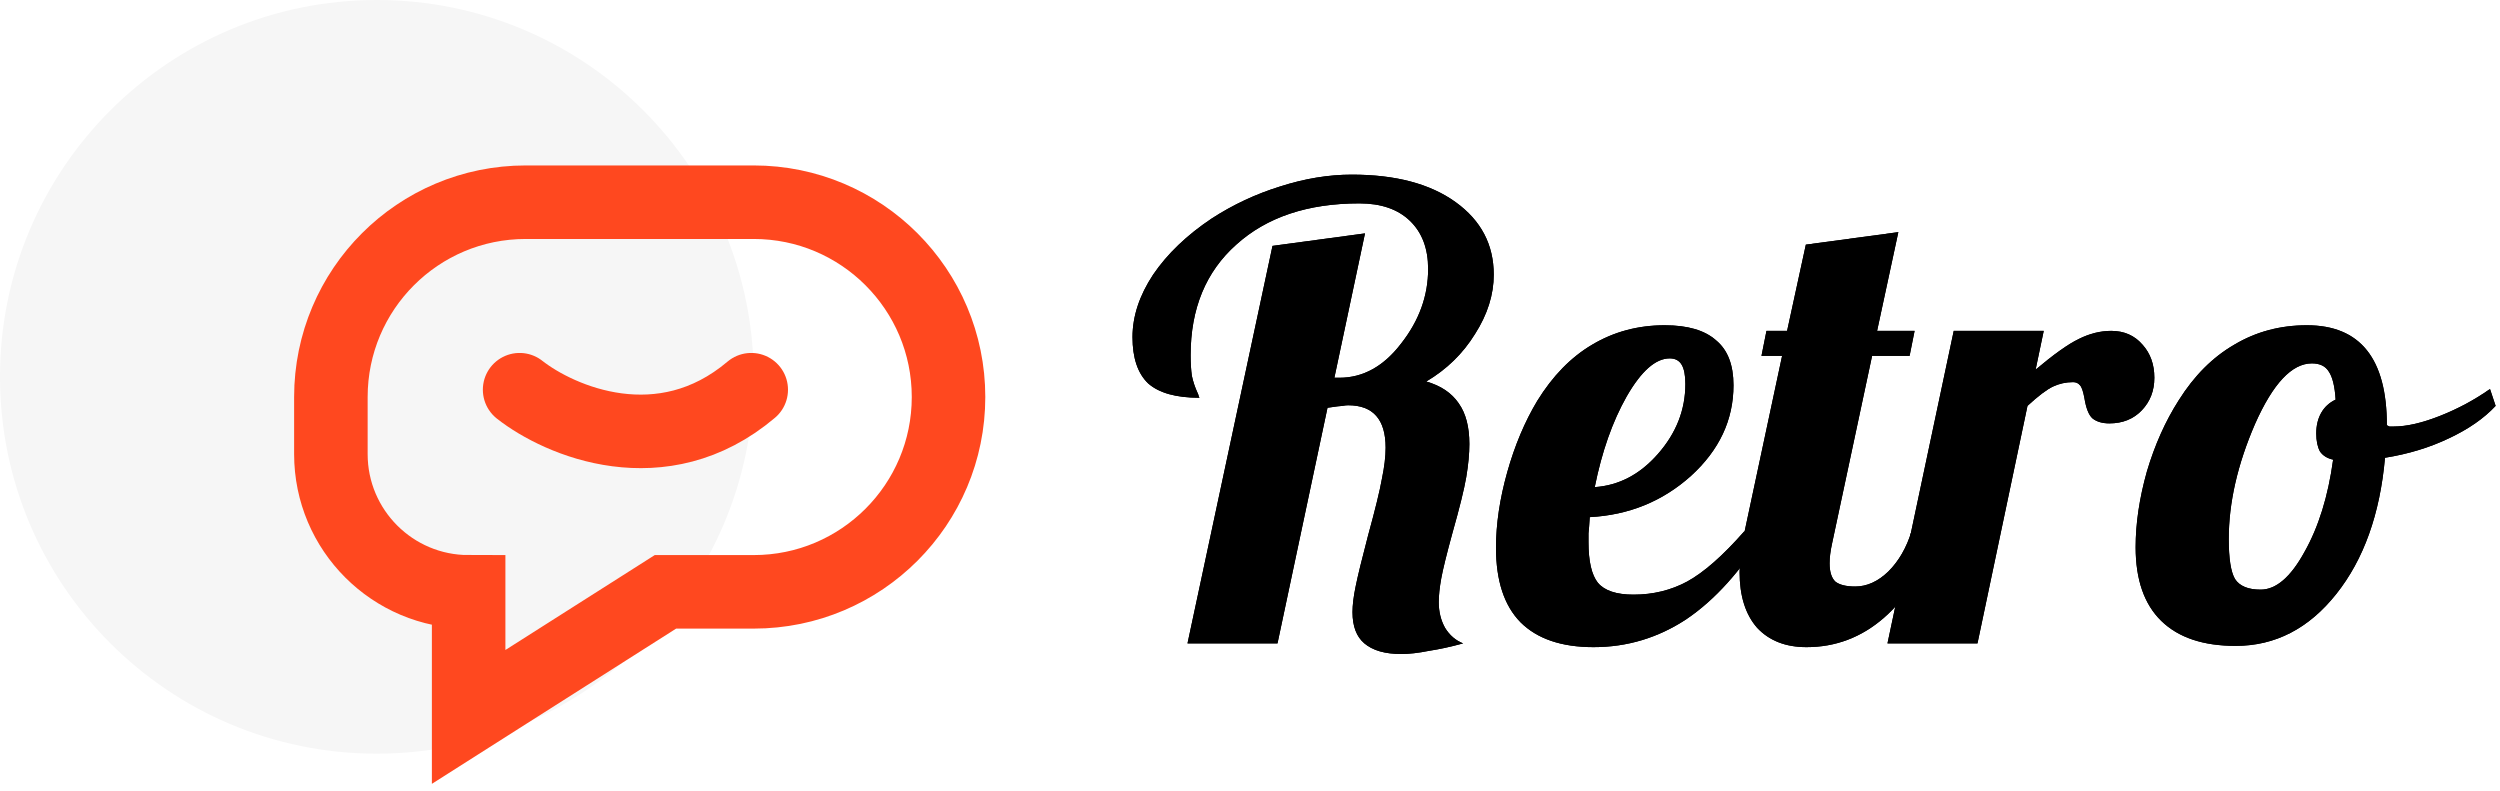
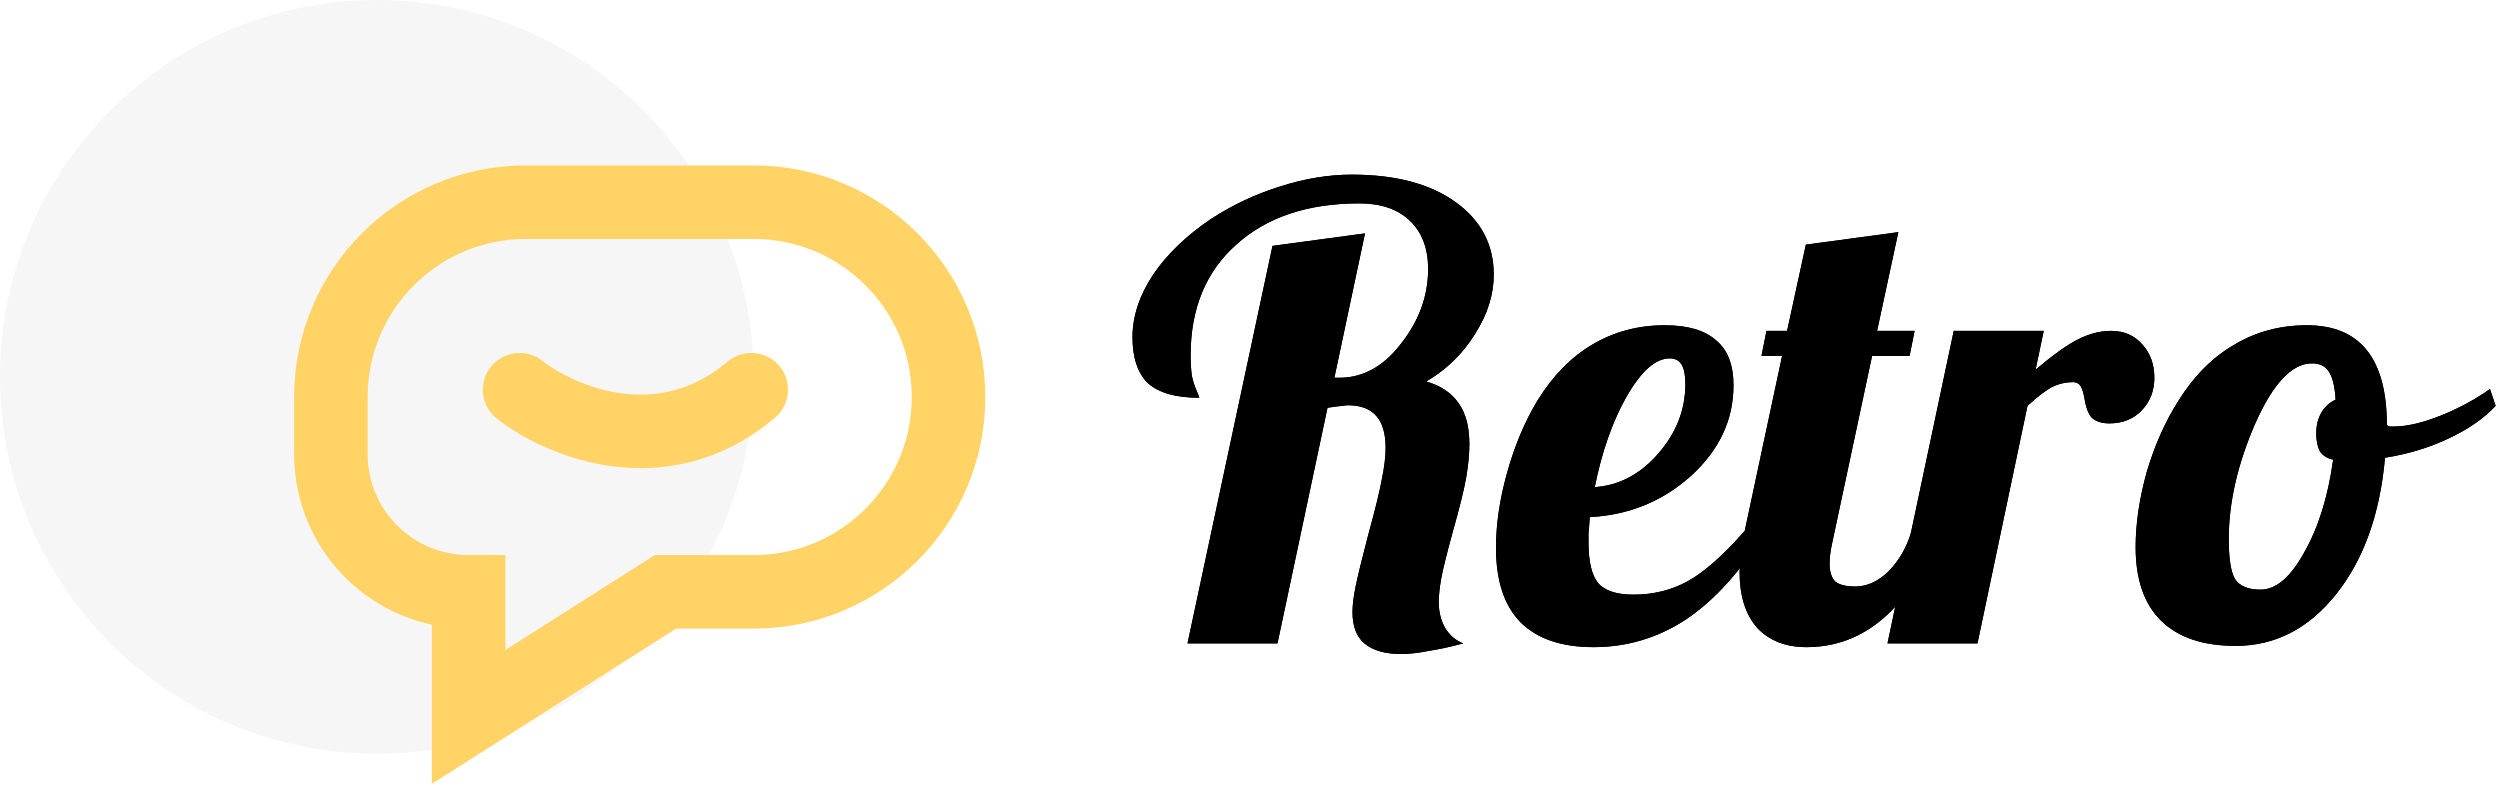
<svg xmlns="http://www.w3.org/2000/svg" width="136" height="43" viewBox="0 0 136 43" fill="none">
  <circle cx="20.5" cy="20.5" r="20.5" fill="#F6F6F6" />
-   <path d="M28.267 21.2C30.444 22.911 36.013 25.307 40.867 21.2" stroke="#FF481F" stroke-width="4" stroke-linecap="round" />
-   <path d="M41.002 11H28.598C22.745 11 18 15.745 18 21.598V24.703C18 28.841 21.355 32.196 25.494 32.196V39L36.2 32.196H41.002C46.855 32.196 51.6 27.451 51.6 21.598C51.6 15.745 46.855 11 41.002 11Z" stroke="#FF481F" stroke-width="4" />
+   <path d="M28.267 21.2C30.444 22.911 36.013 25.307 40.867 21.2" stroke="#ffd365" stroke-width="4" stroke-linecap="round" />
+   <path d="M41.002 11H28.598C22.745 11 18 15.745 18 21.598V24.703C18 28.841 21.355 32.196 25.494 32.196V39L36.2 32.196H41.002C46.855 32.196 51.6 27.451 51.6 21.598C51.6 15.745 46.855 11 41.002 11Z" stroke="#ffd365" stroke-width="4" />
  <path d="M69.496 35H64.6L69.224 13.376L74.256 12.696L72.59 20.55H72.862C74.154 20.55 75.276 19.927 76.228 18.68C77.203 17.433 77.69 16.085 77.69 14.634C77.69 13.523 77.362 12.651 76.704 12.016C76.047 11.381 75.129 11.064 73.95 11.064C71.14 11.064 68.907 11.812 67.252 13.308C65.598 14.781 64.77 16.787 64.77 19.326C64.77 19.757 64.793 20.131 64.838 20.448C64.906 20.765 65.008 21.071 65.144 21.366C65.19 21.457 65.212 21.525 65.212 21.57C65.235 21.593 65.246 21.615 65.246 21.638C63.977 21.638 63.048 21.377 62.458 20.856C61.892 20.312 61.608 19.473 61.608 18.34C61.608 17.207 61.982 16.073 62.73 14.94C63.501 13.807 64.566 12.787 65.926 11.88C67.082 11.132 68.318 10.554 69.632 10.146C70.97 9.715 72.273 9.5 73.542 9.5C75.922 9.5 77.804 9.999 79.186 10.996C80.569 11.993 81.26 13.308 81.26 14.94C81.26 16.028 80.92 17.105 80.24 18.17C79.583 19.235 78.699 20.097 77.588 20.754C78.382 20.981 78.971 21.377 79.356 21.944C79.742 22.488 79.934 23.225 79.934 24.154C79.934 24.675 79.878 25.276 79.764 25.956C79.651 26.613 79.402 27.622 79.016 28.982C78.699 30.138 78.495 30.965 78.404 31.464C78.314 31.963 78.268 32.393 78.268 32.756C78.268 33.277 78.382 33.742 78.608 34.15C78.858 34.558 79.186 34.841 79.594 35C78.937 35.181 78.314 35.317 77.724 35.408C77.158 35.521 76.659 35.578 76.228 35.578C75.344 35.578 74.676 35.385 74.222 35C73.792 34.637 73.576 34.071 73.576 33.3C73.576 32.915 73.633 32.45 73.746 31.906C73.86 31.339 74.086 30.41 74.426 29.118C74.812 27.713 75.061 26.693 75.174 26.058C75.31 25.401 75.378 24.834 75.378 24.358C75.378 23.587 75.208 23.009 74.868 22.624C74.528 22.239 74.018 22.046 73.338 22.046C73.248 22.046 73.146 22.057 73.032 22.08C72.942 22.08 72.67 22.114 72.216 22.182L69.496 35Z" fill="black" />
  <path d="M94.302 20.958C94.302 22.839 93.532 24.483 91.99 25.888C90.449 27.271 88.613 28.019 86.482 28.132C86.46 28.517 86.437 28.812 86.414 29.016C86.414 29.197 86.414 29.356 86.414 29.492C86.414 30.535 86.584 31.271 86.924 31.702C87.287 32.133 87.933 32.348 88.862 32.348C89.928 32.348 90.902 32.11 91.786 31.634C92.693 31.135 93.724 30.229 94.88 28.914H96.036C94.722 31.045 93.294 32.631 91.752 33.674C90.211 34.694 88.522 35.204 86.686 35.204C84.941 35.204 83.615 34.751 82.708 33.844C81.824 32.937 81.382 31.589 81.382 29.798C81.382 28.506 81.586 27.135 81.994 25.684C82.402 24.233 82.946 22.941 83.626 21.808C84.465 20.448 85.462 19.428 86.618 18.748C87.797 18.045 89.112 17.694 90.562 17.694C91.809 17.694 92.738 17.966 93.35 18.51C93.985 19.031 94.302 19.847 94.302 20.958ZM90.834 19.496C90.064 19.496 89.282 20.187 88.488 21.57C87.718 22.93 87.14 24.573 86.754 26.5C88.069 26.409 89.214 25.809 90.188 24.698C91.186 23.565 91.684 22.295 91.684 20.89C91.684 20.414 91.616 20.063 91.48 19.836C91.344 19.609 91.129 19.496 90.834 19.496Z" fill="black" />
  <path d="M96.096 18H97.218L98.238 13.308L103.27 12.628L102.114 18H104.154L103.882 19.36H101.842L99.666 29.56C99.621 29.764 99.587 29.957 99.564 30.138C99.542 30.297 99.53 30.467 99.53 30.648C99.53 31.101 99.632 31.43 99.836 31.634C100.063 31.815 100.426 31.906 100.924 31.906C101.559 31.906 102.16 31.634 102.726 31.09C103.293 30.523 103.712 29.798 103.984 28.914H105.412C104.687 30.977 103.712 32.541 102.488 33.606C101.264 34.671 99.859 35.204 98.272 35.204C97.139 35.204 96.244 34.853 95.586 34.15C94.952 33.425 94.634 32.416 94.634 31.124C94.634 30.829 94.657 30.501 94.702 30.138C94.748 29.753 94.816 29.345 94.906 28.914L96.946 19.36H95.824L96.096 18Z" fill="black" />
  <path d="M107.575 35H102.679L106.283 18H111.179L110.737 20.108C111.734 19.269 112.516 18.714 113.083 18.442C113.672 18.147 114.261 18 114.851 18C115.553 18 116.12 18.249 116.551 18.748C116.981 19.224 117.197 19.825 117.197 20.55C117.197 21.253 116.97 21.842 116.517 22.318C116.063 22.794 115.474 23.032 114.749 23.032C114.363 23.032 114.057 22.941 113.831 22.76C113.627 22.579 113.479 22.205 113.389 21.638C113.321 21.275 113.241 21.049 113.151 20.958C113.06 20.845 112.935 20.788 112.777 20.788C112.391 20.788 112.029 20.867 111.689 21.026C111.349 21.185 110.884 21.536 110.295 22.08L107.575 35Z" fill="black" />
  <path d="M116.178 29.764C116.178 28.472 116.382 27.101 116.79 25.65C117.221 24.199 117.799 22.907 118.524 21.774C119.363 20.437 120.372 19.428 121.55 18.748C122.729 18.045 124.044 17.694 125.494 17.694C126.945 17.694 128.033 18.147 128.758 19.054C129.484 19.961 129.846 21.321 129.846 23.134C129.892 23.157 129.937 23.179 129.982 23.202C130.05 23.202 130.13 23.202 130.22 23.202C130.923 23.202 131.762 23.009 132.736 22.624C133.711 22.239 134.618 21.751 135.456 21.162L135.762 22.08C135.128 22.76 134.278 23.349 133.212 23.848C132.17 24.347 131.014 24.698 129.744 24.902C129.472 27.962 128.588 30.433 127.092 32.314C125.596 34.195 123.772 35.136 121.618 35.136C119.85 35.136 118.502 34.683 117.572 33.776C116.643 32.869 116.178 31.532 116.178 29.764ZM125.766 19.768C124.678 19.768 123.647 20.867 122.672 23.066C121.72 25.265 121.244 27.35 121.244 29.322C121.244 30.387 121.358 31.113 121.584 31.498C121.834 31.883 122.298 32.076 122.978 32.076C123.817 32.076 124.61 31.396 125.358 30.036C126.129 28.676 126.65 26.999 126.922 25.004C126.605 24.936 126.367 24.789 126.208 24.562C126.072 24.313 126.004 23.984 126.004 23.576C126.004 23.145 126.095 22.771 126.276 22.454C126.458 22.137 126.718 21.899 127.058 21.74C127.013 21.015 126.888 20.505 126.684 20.21C126.503 19.915 126.197 19.768 125.766 19.768Z" fill="black" />
  <path d="M69.496 35H64.6L69.224 13.376L74.256 12.696L72.59 20.55H72.862C74.154 20.55 75.276 19.927 76.228 18.68C77.203 17.433 77.69 16.085 77.69 14.634C77.69 13.523 77.362 12.651 76.704 12.016C76.047 11.381 75.129 11.064 73.95 11.064C71.14 11.064 68.907 11.812 67.252 13.308C65.598 14.781 64.77 16.787 64.77 19.326C64.77 19.757 64.793 20.131 64.838 20.448C64.906 20.765 65.008 21.071 65.144 21.366C65.19 21.457 65.212 21.525 65.212 21.57C65.235 21.593 65.246 21.615 65.246 21.638C63.977 21.638 63.048 21.377 62.458 20.856C61.892 20.312 61.608 19.473 61.608 18.34C61.608 17.207 61.982 16.073 62.73 14.94C63.501 13.807 64.566 12.787 65.926 11.88C67.082 11.132 68.318 10.554 69.632 10.146C70.97 9.715 72.273 9.5 73.542 9.5C75.922 9.5 77.804 9.999 79.186 10.996C80.569 11.993 81.26 13.308 81.26 14.94C81.26 16.028 80.92 17.105 80.24 18.17C79.583 19.235 78.699 20.097 77.588 20.754C78.382 20.981 78.971 21.377 79.356 21.944C79.742 22.488 79.934 23.225 79.934 24.154C79.934 24.675 79.878 25.276 79.764 25.956C79.651 26.613 79.402 27.622 79.016 28.982C78.699 30.138 78.495 30.965 78.404 31.464C78.314 31.963 78.268 32.393 78.268 32.756C78.268 33.277 78.382 33.742 78.608 34.15C78.858 34.558 79.186 34.841 79.594 35C78.937 35.181 78.314 35.317 77.724 35.408C77.158 35.521 76.659 35.578 76.228 35.578C75.344 35.578 74.676 35.385 74.222 35C73.792 34.637 73.576 34.071 73.576 33.3C73.576 32.915 73.633 32.45 73.746 31.906C73.86 31.339 74.086 30.41 74.426 29.118C74.812 27.713 75.061 26.693 75.174 26.058C75.31 25.401 75.378 24.834 75.378 24.358C75.378 23.587 75.208 23.009 74.868 22.624C74.528 22.239 74.018 22.046 73.338 22.046C73.248 22.046 73.146 22.057 73.032 22.08C72.942 22.08 72.67 22.114 72.216 22.182L69.496 35Z" fill="black" />
  <path d="M94.302 20.958C94.302 22.839 93.532 24.483 91.99 25.888C90.449 27.271 88.613 28.019 86.482 28.132C86.46 28.517 86.437 28.812 86.414 29.016C86.414 29.197 86.414 29.356 86.414 29.492C86.414 30.535 86.584 31.271 86.924 31.702C87.287 32.133 87.933 32.348 88.862 32.348C89.928 32.348 90.902 32.11 91.786 31.634C92.693 31.135 93.724 30.229 94.88 28.914H96.036C94.722 31.045 93.294 32.631 91.752 33.674C90.211 34.694 88.522 35.204 86.686 35.204C84.941 35.204 83.615 34.751 82.708 33.844C81.824 32.937 81.382 31.589 81.382 29.798C81.382 28.506 81.586 27.135 81.994 25.684C82.402 24.233 82.946 22.941 83.626 21.808C84.465 20.448 85.462 19.428 86.618 18.748C87.797 18.045 89.112 17.694 90.562 17.694C91.809 17.694 92.738 17.966 93.35 18.51C93.985 19.031 94.302 19.847 94.302 20.958ZM90.834 19.496C90.064 19.496 89.282 20.187 88.488 21.57C87.718 22.93 87.14 24.573 86.754 26.5C88.069 26.409 89.214 25.809 90.188 24.698C91.186 23.565 91.684 22.295 91.684 20.89C91.684 20.414 91.616 20.063 91.48 19.836C91.344 19.609 91.129 19.496 90.834 19.496Z" fill="black" />
  <path d="M96.096 18H97.218L98.238 13.308L103.27 12.628L102.114 18H104.154L103.882 19.36H101.842L99.666 29.56C99.621 29.764 99.587 29.957 99.564 30.138C99.542 30.297 99.53 30.467 99.53 30.648C99.53 31.101 99.632 31.43 99.836 31.634C100.063 31.815 100.426 31.906 100.924 31.906C101.559 31.906 102.16 31.634 102.726 31.09C103.293 30.523 103.712 29.798 103.984 28.914H105.412C104.687 30.977 103.712 32.541 102.488 33.606C101.264 34.671 99.859 35.204 98.272 35.204C97.139 35.204 96.244 34.853 95.586 34.15C94.952 33.425 94.634 32.416 94.634 31.124C94.634 30.829 94.657 30.501 94.702 30.138C94.748 29.753 94.816 29.345 94.906 28.914L96.946 19.36H95.824L96.096 18Z" fill="black" />
  <path d="M107.575 35H102.679L106.283 18H111.179L110.737 20.108C111.734 19.269 112.516 18.714 113.083 18.442C113.672 18.147 114.261 18 114.851 18C115.553 18 116.12 18.249 116.551 18.748C116.981 19.224 117.197 19.825 117.197 20.55C117.197 21.253 116.97 21.842 116.517 22.318C116.063 22.794 115.474 23.032 114.749 23.032C114.363 23.032 114.057 22.941 113.831 22.76C113.627 22.579 113.479 22.205 113.389 21.638C113.321 21.275 113.241 21.049 113.151 20.958C113.06 20.845 112.935 20.788 112.777 20.788C112.391 20.788 112.029 20.867 111.689 21.026C111.349 21.185 110.884 21.536 110.295 22.08L107.575 35Z" fill="black" />
  <path d="M116.178 29.764C116.178 28.472 116.382 27.101 116.79 25.65C117.221 24.199 117.799 22.907 118.524 21.774C119.363 20.437 120.372 19.428 121.55 18.748C122.729 18.045 124.044 17.694 125.494 17.694C126.945 17.694 128.033 18.147 128.758 19.054C129.484 19.961 129.846 21.321 129.846 23.134C129.892 23.157 129.937 23.179 129.982 23.202C130.05 23.202 130.13 23.202 130.22 23.202C130.923 23.202 131.762 23.009 132.736 22.624C133.711 22.239 134.618 21.751 135.456 21.162L135.762 22.08C135.128 22.76 134.278 23.349 133.212 23.848C132.17 24.347 131.014 24.698 129.744 24.902C129.472 27.962 128.588 30.433 127.092 32.314C125.596 34.195 123.772 35.136 121.618 35.136C119.85 35.136 118.502 34.683 117.572 33.776C116.643 32.869 116.178 31.532 116.178 29.764ZM125.766 19.768C124.678 19.768 123.647 20.867 122.672 23.066C121.72 25.265 121.244 27.35 121.244 29.322C121.244 30.387 121.358 31.113 121.584 31.498C121.834 31.883 122.298 32.076 122.978 32.076C123.817 32.076 124.61 31.396 125.358 30.036C126.129 28.676 126.65 26.999 126.922 25.004C126.605 24.936 126.367 24.789 126.208 24.562C126.072 24.313 126.004 23.984 126.004 23.576C126.004 23.145 126.095 22.771 126.276 22.454C126.458 22.137 126.718 21.899 127.058 21.74C127.013 21.015 126.888 20.505 126.684 20.21C126.503 19.915 126.197 19.768 125.766 19.768Z" fill="black" />
</svg>
